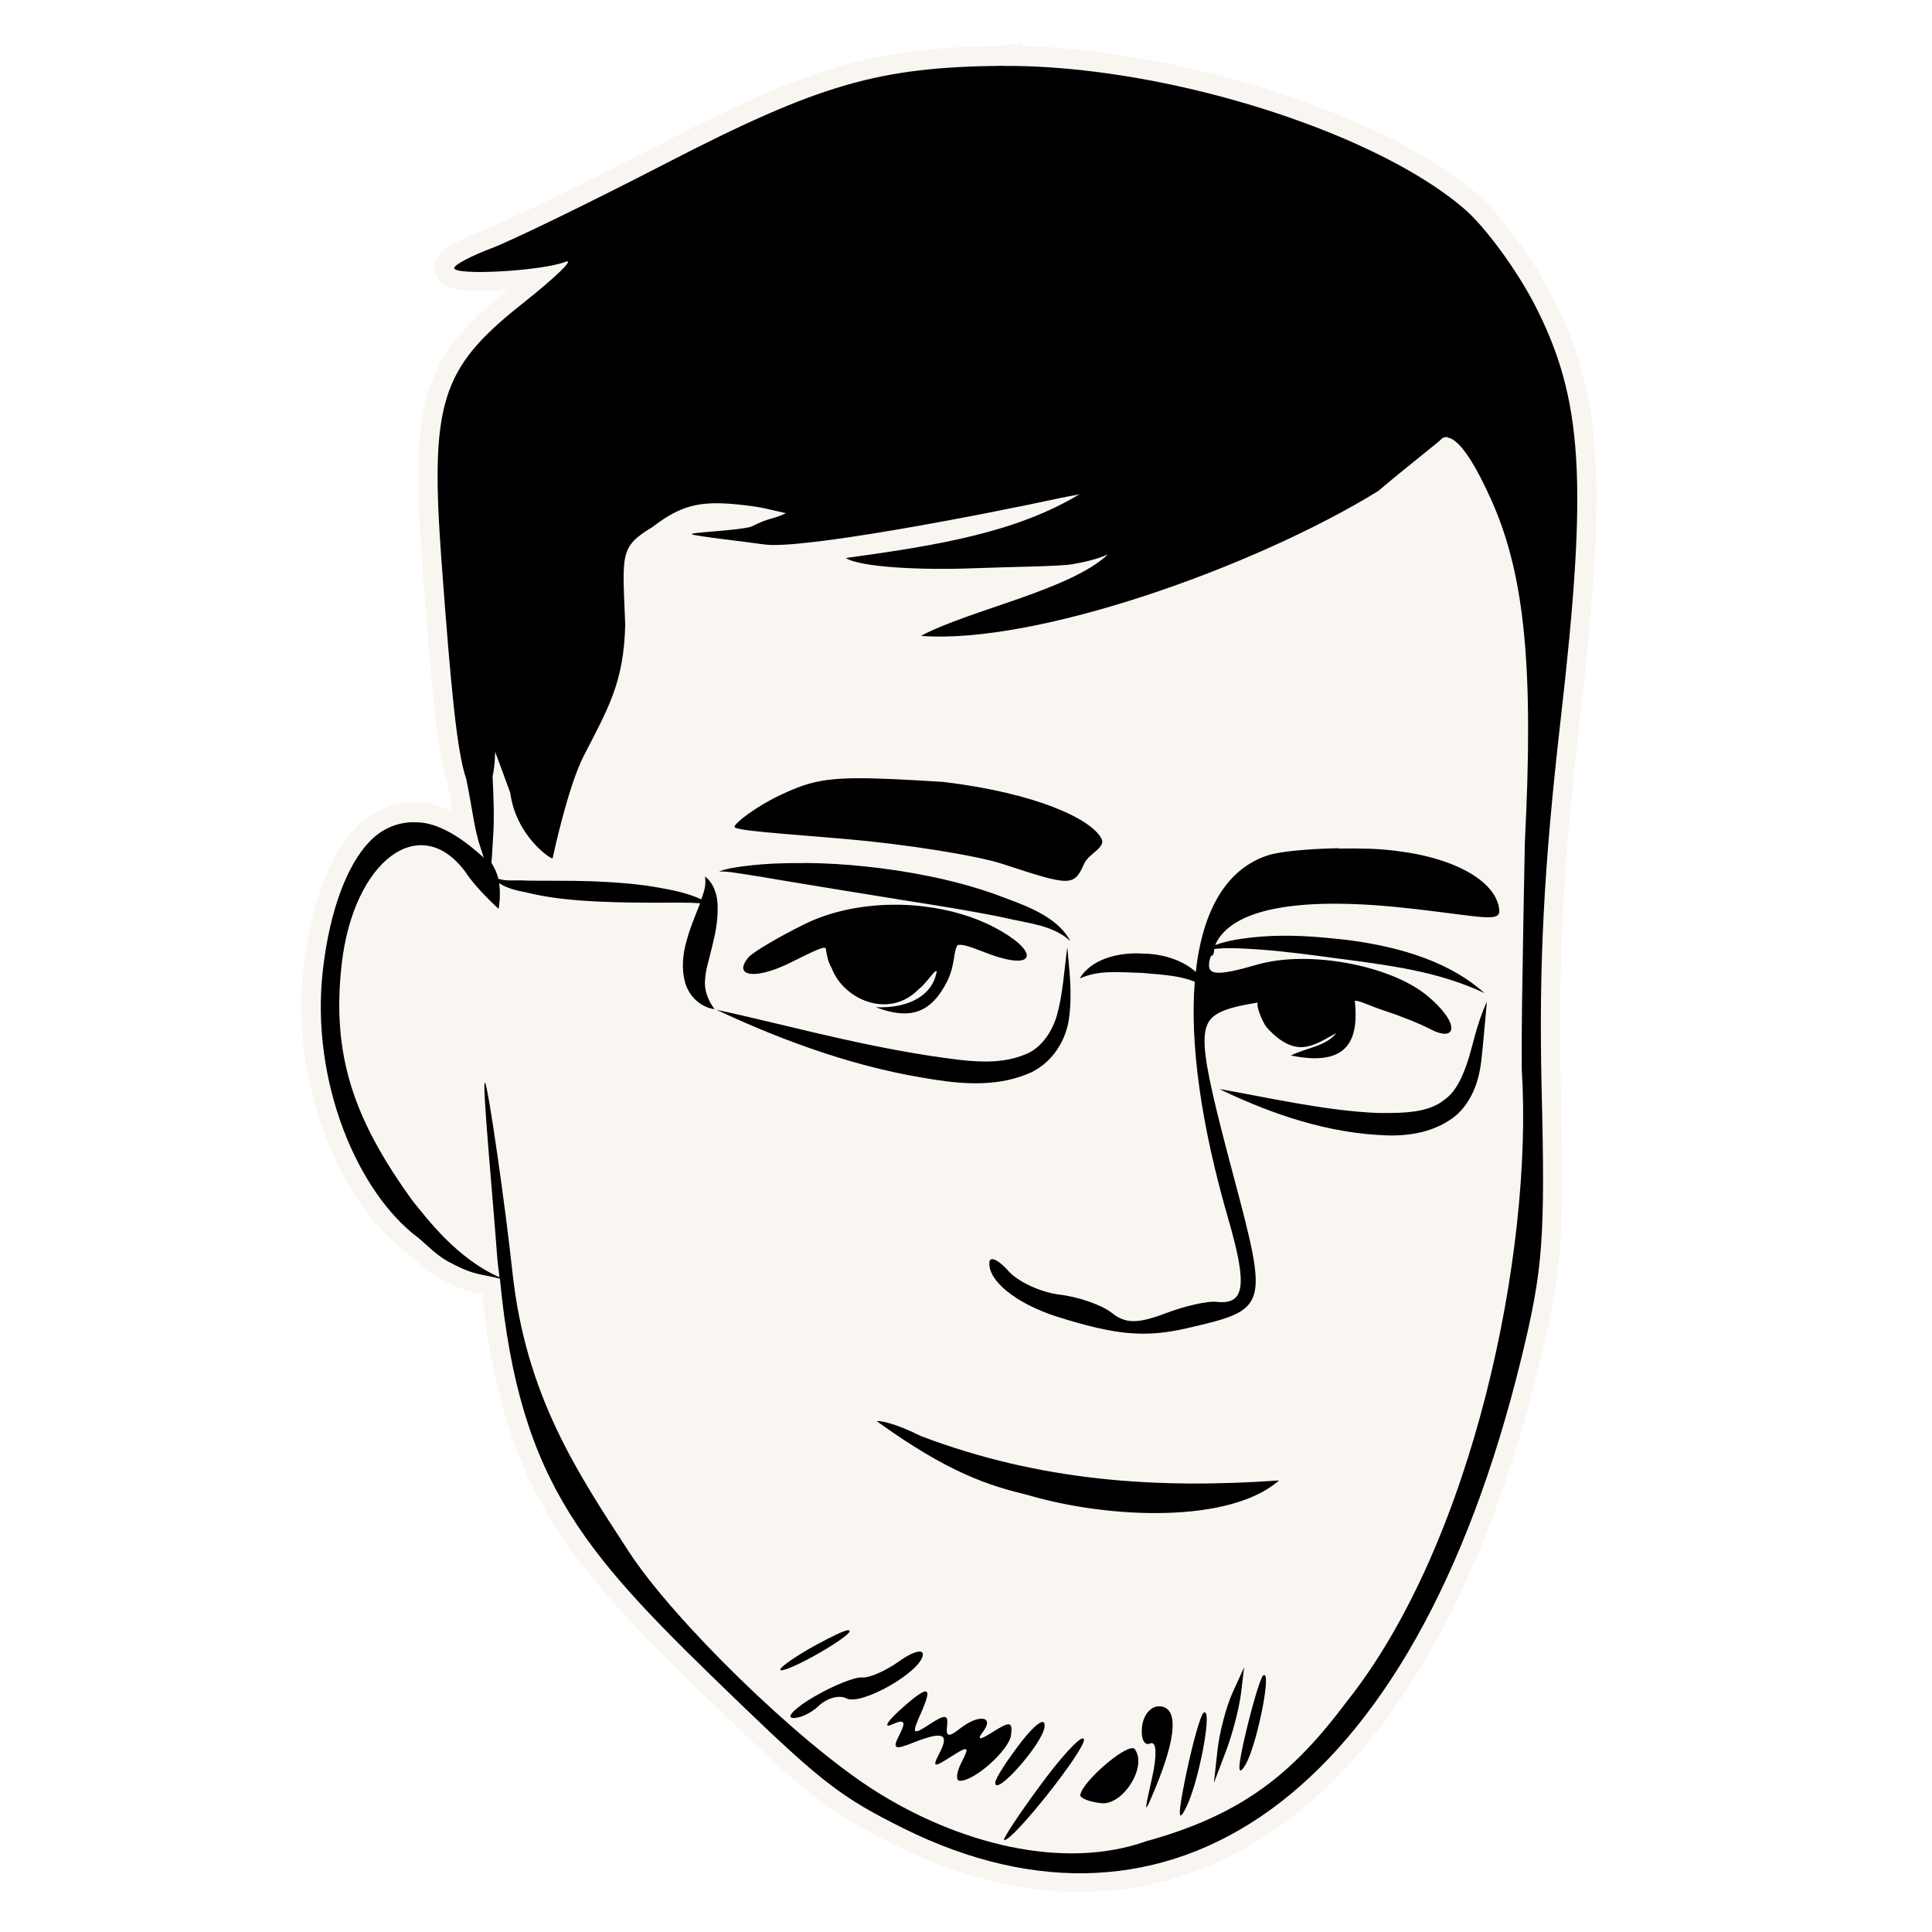
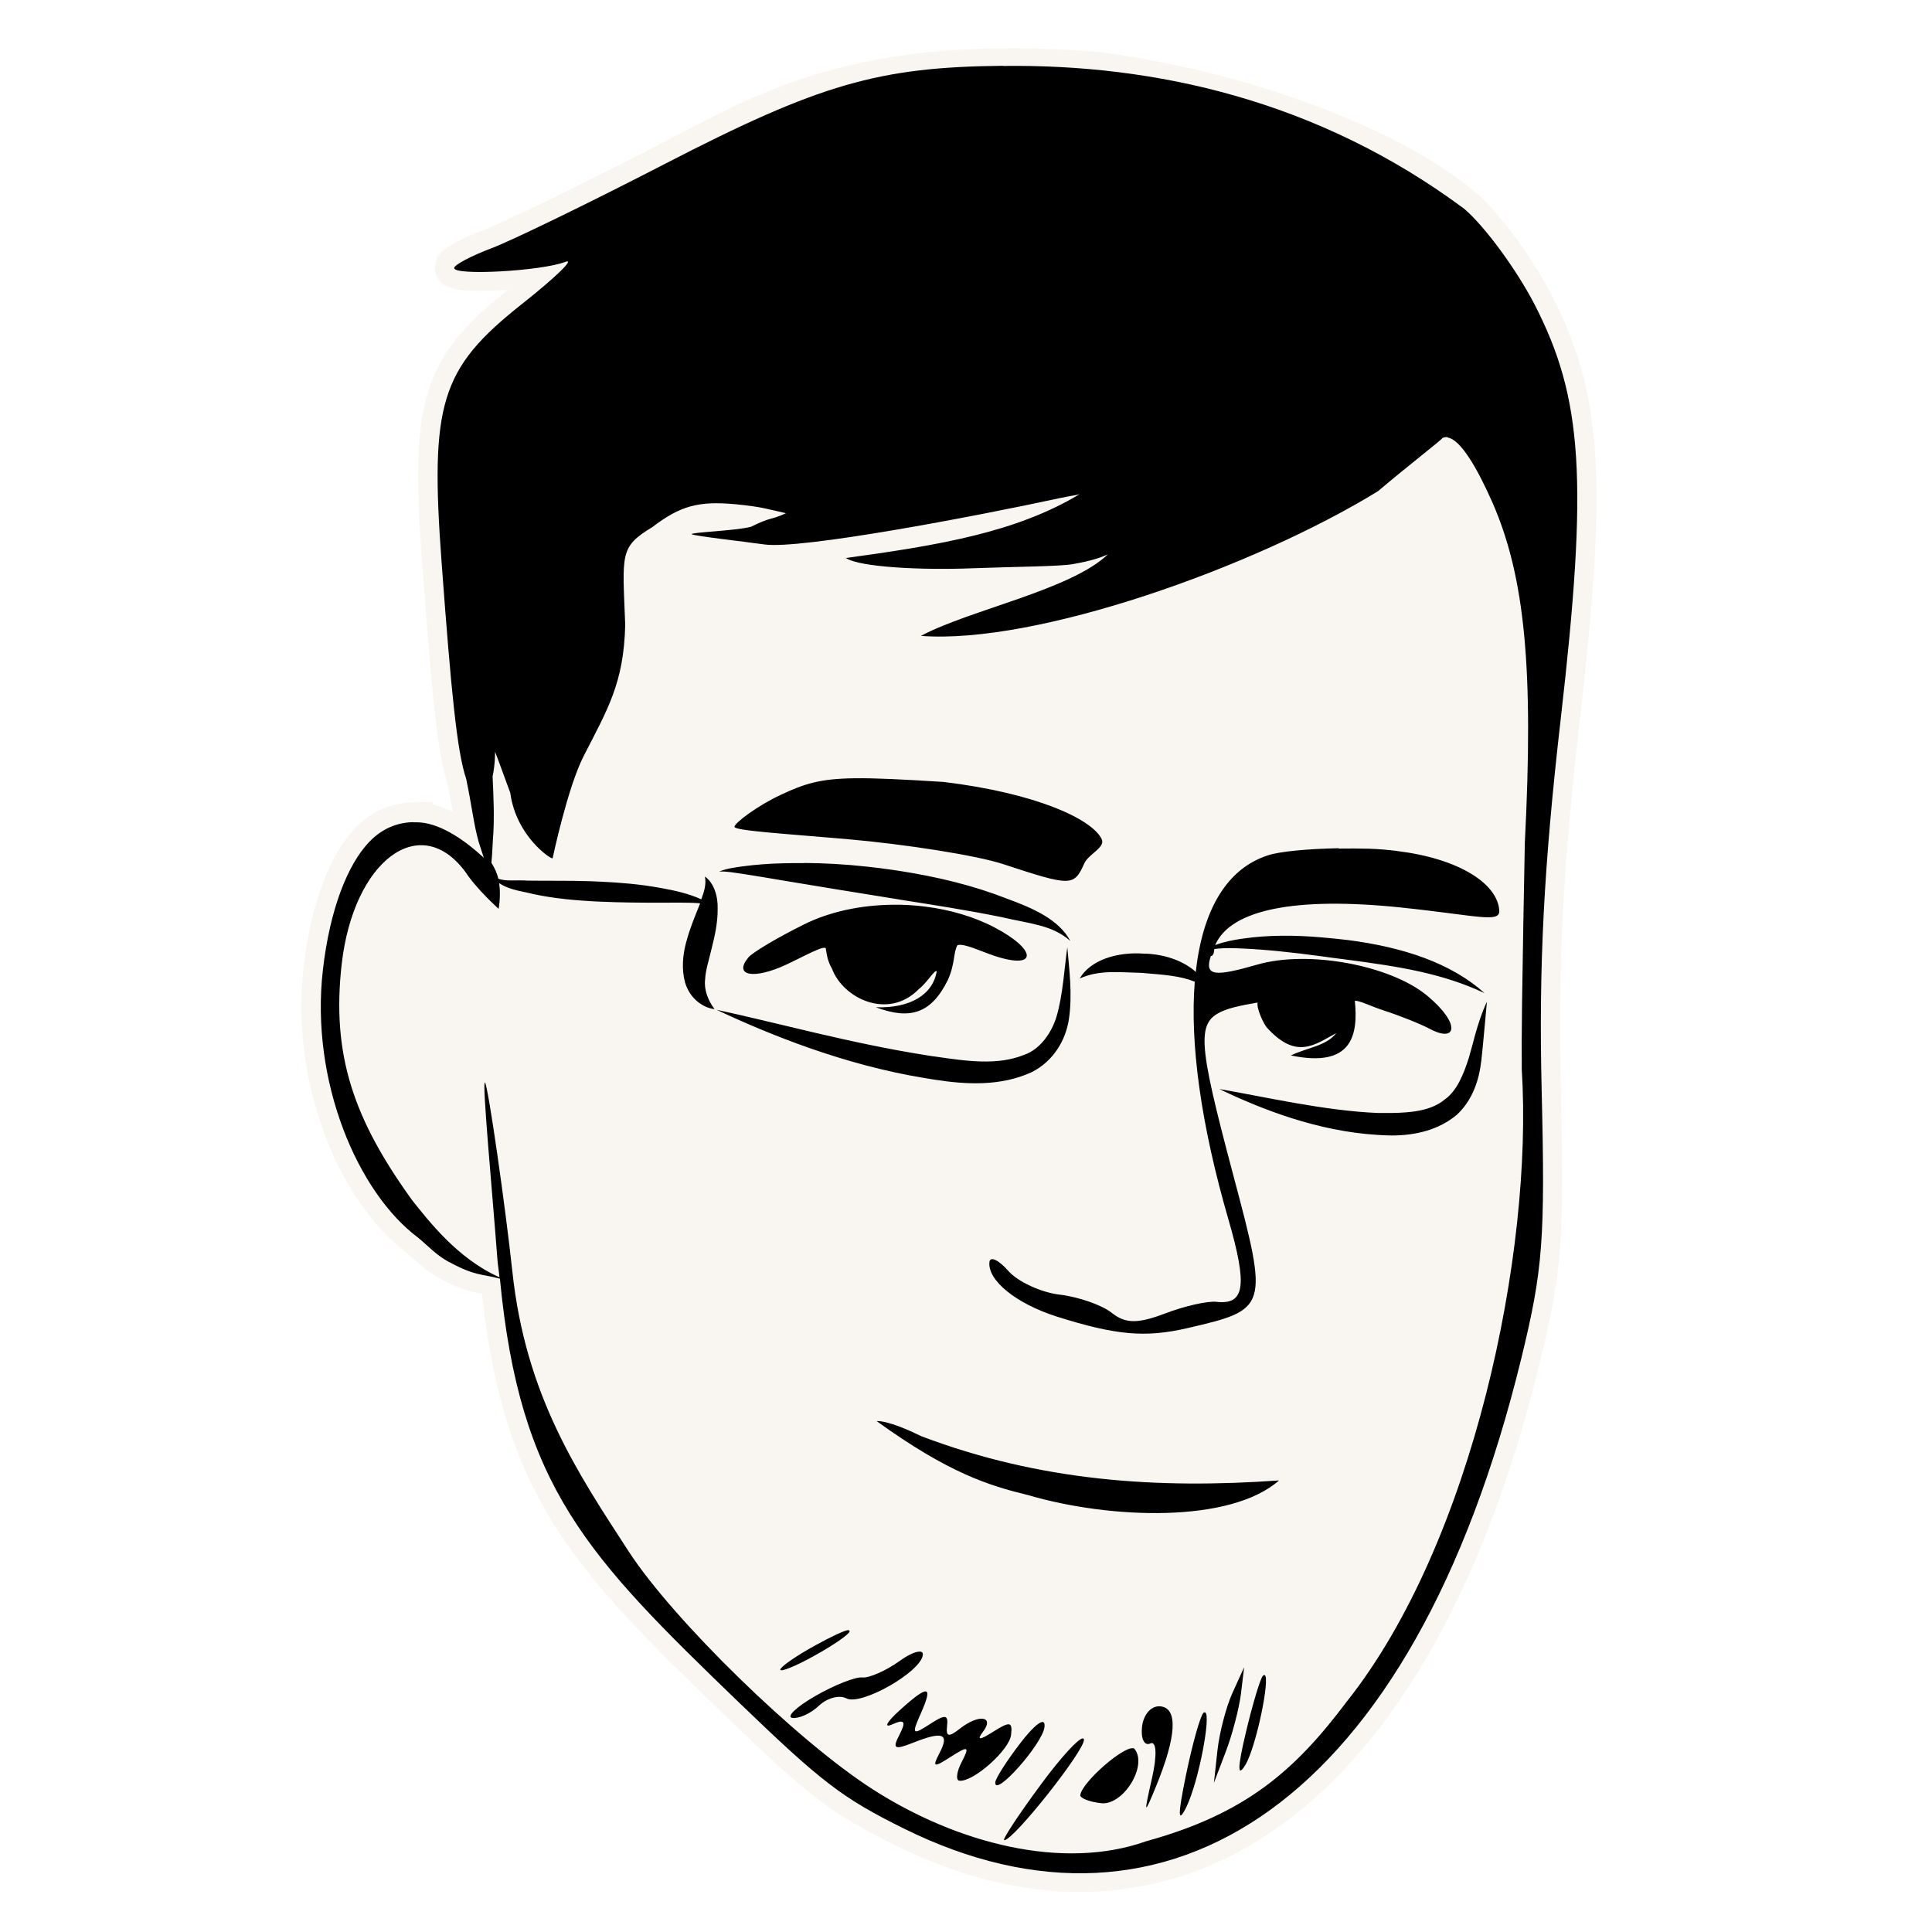
<svg xmlns="http://www.w3.org/2000/svg" width="50" height="50" version="1.1" viewBox="0 0 13.229 13.229">
-   <path transform="scale(.26458)" d="m25.961 1.688v0.002c-0.053 4.989e-4 -0.106 0.001-0.158 0.002-3.115 0.043-4.66 0.504-8.576 2.526-1.955 1.009-3.983 1.996-4.506 2.191-0.523 0.196-0.959 0.426-0.969 0.512-0.024 0.208 2.248 0.085 2.871-0.156 0.272-0.105-0.24 0.393-1.137 1.105-2.089 1.659-2.366 2.557-2.061 6.686 0.245 3.313 0.395 4.886 0.637 5.586 0.159 0.763 0.19 1.144 0.322 1.627 0.045 0.15 0.097 0.299 0.137 0.418-0.466-0.43-1.081-0.87-1.643-0.914-0.06-0.004-0.122-0.004-0.182-0.004v-0.004c-0.418 0.008-0.82 0.168-1.158 0.529-0.535 0.57-1.002 1.707-1.184 3.291-0.332 2.889 0.904 5.773 2.467 6.934 0.269 0.225 0.503 0.488 0.85 0.654 0.636 0.337 0.782 0.275 1.262 0.404 0.517 5.397 2.244 7.167 6.182 10.965 2.145 2.069 2.669 2.471 4.279 3.268 6.79 3.361 13.149-0.59 15.977-12.189 0.556-2.282 0.615-3.067 0.523-6.949-0.076-3.207 0.056-5.76 0.492-9.555 0.713-6.209 0.58-8.328-0.682-10.766-0.464-0.896-1.277-2.003-1.809-2.461-1.916-1.651-5.903-3.087-9.52-3.547-0.802-0.102-1.588-0.157-2.327-0.155-0.031 2.945e-4 -0.063 1.977e-4 -0.089 2.817e-4z" fill="#f9f6f1" stroke="#f9f6f1" />
-   <path transform="translate(0 -283.77)" d="m6.869 284.22v5.2e-4c-0.853 8e-3 -1.257 0.125-2.311 0.669-0.517 0.267-1.054 0.528-1.192 0.58-0.138 0.052-0.254 0.113-0.256 0.135-0.006 0.055 0.595 0.022 0.76-0.041 0.072-0.028-0.063 0.104-0.301 0.292-0.553 0.439-0.626 0.677-0.545 1.769 0.065 0.877 0.105 1.293 0.168 1.478 0.042 0.202 0.05 0.303 0.085 0.43 0.012 0.04 0.026 0.079 0.036 0.111-0.123-0.114-0.286-0.23-0.435-0.242-0.016-1e-3 -0.032-1e-3 -0.048-1e-3v-1e-3c-0.11 2e-3 -0.217 0.044-0.306 0.14-0.142 0.151-0.265 0.452-0.313 0.871-0.088 0.764 0.239 1.527 0.653 1.835 0.071 0.059 0.133 0.129 0.225 0.173 0.168 0.089 0.207 0.073 0.334 0.107 0.137 1.428 0.594 1.896 1.636 2.901 0.568 0.547 0.706 0.654 1.132 0.865 1.796 0.889 3.479-0.156 4.227-3.225 0.147-0.604 0.163-0.811 0.138-1.839-0.02-0.849 0.015-1.524 0.13-2.528 0.189-1.643 0.153-2.203-0.18-2.848-0.123-0.237-0.338-0.53-0.479-0.651-0.507-0.437-1.562-0.817-2.519-0.938-0.221-0.028-0.437-0.043-0.639-0.041zm3.043 2.546c0.088 0.012 0.203 0.208 0.309 0.449 0.221 0.508 0.281 1.137 0.22 2.324-0.007 0.366-0.014 0.746-0.019 1.098-0.003 0.225-0.003 0.331-0.002 0.456 0.079 1.251-0.333 3.239-1.198 4.328-0.357 0.475-0.693 0.769-1.375 0.957-0.567 0.201-1.29 0.017-1.871-0.356-0.518-0.332-1.364-1.157-1.67-1.627-0.351-0.54-0.707-1.067-0.798-1.921-0.046-0.431-0.165-1.266-0.187-1.291-0.023-0.026 0.052 0.77 0.084 1.199 0.004 0.056 0.01 0.081 0.015 0.134-0.287-0.127-0.487-0.389-0.598-0.528-0.398-0.551-0.554-0.992-0.482-1.619 0.081-0.706 0.537-1.05 0.848-0.627 0.072 0.112 0.226 0.251 0.226 0.251s0.017-0.083 0.004-0.176c0.05 0.035 0.121 0.051 0.187 0.064 0.137 0.034 0.28 0.05 0.431 0.059 0.026 2e-3 0.052 3e-3 0.078 4e-3 0.131 6e-3 0.267 7e-3 0.39 7e-3 0.116 5e-4 0.2-3e-3 0.29 4e-3 -0.002 6e-3 -0.005 0.012-0.007 0.018-0.028 0.071-0.064 0.155-0.087 0.244-0.001 3e-3 -0.002 7e-3 -0.003 0.01-0.022 0.083-0.031 0.179-0.006 0.271 0.034 0.113 0.125 0.173 0.202 0.182-0.047-0.061-0.073-0.137-0.065-0.202 0.003-0.066 0.026-0.132 0.045-0.214 0-2e-3 8.731e-4 -3e-3 0.001-4e-3 0.021-0.084 0.041-0.174 0.04-0.267 0.003-0.088-0.027-0.179-0.087-0.221 0.01 0.057-0.006 0.103-0.025 0.156-0.085-0.039-0.181-0.061-0.29-0.08-0.129-0.023-0.264-0.035-0.401-0.041-0.023-9.8e-4 -0.046-2e-3 -0.069-3e-3 -0.149-5e-3 -0.293-2e-3 -0.427-4e-3 -0.082-6e-3 -0.146 7e-3 -0.203-0.013-0.008-0.037-0.025-0.074-0.047-0.109 0.004-0.047 0.006-0.075 0.01-0.158 0.012-0.144 0.004-0.296-0.002-0.434 0.018-0.083 0.017-0.169 0.017-0.169s0.048 0.127 0.104 0.282c0.04 0.299 0.282 0.458 0.29 0.448 0 0 0.101-0.481 0.212-0.699 0.164-0.321 0.276-0.501 0.285-0.9-0.018-0.485-0.042-0.531 0.186-0.669 0.193-0.147 0.317-0.18 0.573-0.156 0.183 0.018 0.213 0.033 0.342 0.061-0.108 0.05-0.097 0.022-0.24 0.093-0.106 0.028-0.42 0.038-0.405 0.051 0.015 0.012 0.356 0.05 0.497 0.07 0.248 0.035 1.43-0.189 2.031-0.319 0.054-0.012 0.105-0.018 0.127-0.025-0.432 0.26-0.958 0.349-1.6 0.437 0.097 0.063 0.516 0.084 0.871 0.07 0.291-0.011 0.589-0.012 0.682-0.028 0.06-0.011 0.162-0.03 0.241-0.067-0.255 0.244-0.95 0.381-1.28 0.558 0.787 0.061 2.283-0.47 3.13-0.991 0.199-0.169 0.444-0.358 0.44-0.363 0.011-6e-3 0.024-8e-3 0.036-7e-3zm-4.061 2.333c-0.236 3e-3 -0.342 0.037-0.506 0.114-0.162 0.076-0.313 0.191-0.316 0.218-0.003 0.027 0.349 0.048 0.763 0.084 0.414 0.036 0.897 0.113 1.074 0.171 0.472 0.155 0.487 0.155 0.56-7e-3 0.032-0.064 0.146-0.107 0.117-0.165-0.069-0.137-0.451-0.314-1.084-0.39-0.276-0.017-0.465-0.027-0.607-0.025zm3.316 0.479c-0.21 4e-3 -0.406 0.022-0.486 0.049-0.28 0.091-0.446 0.371-0.493 0.798-0.082-0.074-0.207-0.119-0.34-0.125-0.005 1e-5 -0.01 0-0.014 0-0.184-0.014-0.367 0.043-0.441 0.17 0.133-0.059 0.255-0.043 0.434-0.038 0 0 0.007 1e-3 0.007 1e-3 0.14 0.012 0.248 0.019 0.347 0.059-0.034 0.423 0.042 0.979 0.231 1.63 0.131 0.453 0.112 0.584-0.083 0.562-0.06-7e-3 -0.219 0.029-0.352 0.08-0.188 0.071-0.271 0.07-0.365-5e-3 -0.067-0.053-0.227-0.109-0.355-0.124-0.128-0.015-0.287-0.088-0.353-0.163-0.066-0.075-0.124-0.102-0.129-0.061-0.014 0.126 0.182 0.285 0.461 0.374 0.406 0.128 0.605 0.146 0.895 0.079 0.553-0.128 0.556-0.136 0.314-1.046-0.249-0.937-0.255-1.053-0.058-1.131 0.072-0.029 0.225-0.052 0.225-0.052-0.011 0.024 0.027 0.122 0.059 0.167 0.206 0.23 0.332 0.12 0.479 0.042-0.071 0.09-0.197 0.098-0.311 0.153 0.418 0.087 0.462-0.137 0.438-0.374 0.03-4e-3 0.111 0.038 0.198 0.066 0.108 0.035 0.252 0.092 0.319 0.128 0.182 0.095 0.208-0.038-0.02-0.228-0.253-0.211-0.818-0.315-1.165-0.214-0.292 0.084-0.364 0.08-0.318-0.059 0.007-5e-4 0.011-3e-3 0.014-8e-3 0.007-9e-3 0.008-0.025 0.01-0.04 0.006-5e-4 0.012-5.5e-4 0.018-2e-3 0.058-6e-3 0.116-4e-3 0.179-1e-3 0.173 8e-3 0.34 0.027 0.529 0.052 0.057 8e-3 0.115 0.016 0.173 0.023 0.384 0.05 0.666 0.097 0.951 0.23-0.228-0.205-0.555-0.314-0.934-0.363-0.059-7e-3 -0.118-0.013-0.176-0.018-0.19-0.017-0.373-0.017-0.546 8e-3 -0.064 9e-3 -0.125 0.021-0.182 0.042-0.002 5.1e-4 -0.004 2e-3 -0.006 2e-3 0-1e-3 6.879e-4 -2e-3 0.001-3e-3 0.108-0.241 0.55-0.329 1.272-0.254 0.525 0.055 0.679 0.109 0.672 0.019-0.014-0.186-0.281-0.355-0.701-0.406v-5.3e-4c-0.06-7e-3 -0.123-0.013-0.189-0.015-0.069-2e-3 -0.14-2e-3 -0.21-1e-3zm-3.661 0.102c-0.046-5.1e-4 -0.092 3e-5 -0.137 1e-3 -0.099 2e-3 -0.192 9e-3 -0.282 0.021-0.057 8e-3 -0.113 0.015-0.163 0.036 0.055-3e-3 0.104 8e-3 0.163 0.016 0.092 0.014 0.174 0.028 0.274 0.045 0.203 0.034 0.515 0.085 0.74 0.121 0.002 0 0.052 8e-3 0.054 9e-3 0.253 0.04 0.467 0.073 0.699 0.12 0.2 0.047 0.349 0.053 0.475 0.164-0.079-0.147-0.254-0.224-0.438-0.291-0.224-0.088-0.468-0.147-0.721-0.187-0.013-2e-3 -0.026-4e-3 -0.039-6e-3 -0.066-0.01-0.131-0.018-0.195-0.025-0.146-0.016-0.289-0.024-0.428-0.025zm0.608 0.285c-0.218 2e-3 -0.433 0.047-0.609 0.135-0.18 0.089-0.351 0.191-0.38 0.225-0.106 0.127 0.036 0.154 0.259 0.05 0.12-0.056 0.278-0.146 0.271-0.105 0.005 0.02 0.008 0.077 0.041 0.131 0.077 0.208 0.388 0.355 0.596 0.141 0.052-0.039 0.111-0.138 0.122-0.121-0.027 0.161-0.183 0.254-0.417 0.246 0.232 0.087 0.378 0.046 0.493-0.186 0.051-0.113 0.037-0.19 0.066-0.239 0.043-0.016 0.167 0.045 0.256 0.074 0.293 0.096 0.291-0.042-0.003-0.196-0.141-0.074-0.307-0.122-0.48-0.143-0.072-9e-3 -0.144-0.013-0.217-0.012zm1.194 0.292c-0.019 0.134-0.03 0.329-0.074 0.475-0.035 0.114-0.114 0.224-0.222 0.261-0.18 0.073-0.389 0.044-0.612 0.011-0.018-2e-3 -0.036-5e-3 -0.054-8e-3 -0.523-0.082-1.034-0.225-1.44-0.312 0.369 0.174 0.877 0.377 1.415 0.466 0.024 4e-3 0.049 8e-3 0.073 0.012 0.222 0.035 0.457 0.047 0.669-0.05 0.151-0.075 0.235-0.222 0.256-0.363 0.026-0.173 0.001-0.353-0.011-0.494zm2.872 0.375c-0.035 0.075-0.059 0.152-0.078 0.219-0.014 0.052-0.028 0.106-0.045 0.164-0.035 0.11-0.081 0.225-0.165 0.284-0.092 0.076-0.224 0.09-0.366 0.092-0.029 5e-4 -0.058 0-0.087 0-0.368-0.014-0.789-0.113-1.09-0.164 0.288 0.138 0.671 0.289 1.083 0.314 0.031 2e-3 0.064 4e-3 0.096 4e-3 0.158 0 0.323-0.035 0.451-0.145 0.11-0.105 0.15-0.245 0.164-0.367 0.01-0.081 0.031-0.331 0.038-0.4zm-4.177 2.869c0.493 0.356 0.768 0.441 1.035 0.506 0.566 0.166 1.386 0.194 1.72-0.1-0.835 0.059-1.635 6e-3 -2.45-0.303-0.173-0.085-0.258-0.101-0.289-0.103-0.011-5e-4 -0.016 0-0.016 0zm-0.193 1.431c-0.022-2e-3 -0.125 0.048-0.225 0.103-0.131 0.072-0.24 0.147-0.242 0.167-0.002 0.02 0.103-0.022 0.234-0.095s0.239-0.147 0.241-0.167c0-2e-3 -6.35e-4 -4e-3 -0.004-4e-3 0-2e-3 -0.001-4e-3 -0.005-4e-3zm0.485 0.147c-0.028 5e-4 -0.078 0.023-0.136 0.065-0.093 0.066-0.207 0.117-0.255 0.112-0.047-5e-3 -0.193 0.053-0.323 0.128-0.13 0.075-0.2 0.143-0.155 0.149 0.045 6e-3 0.127-0.031 0.182-0.084 0.055-0.052 0.139-0.075 0.187-0.05 0.101 0.053 0.51-0.18 0.524-0.297 0.001-0.012-0.003-0.019-0.012-0.022-0.003-1e-3 -0.007-1e-3 -0.011-1e-3zm2.224 0.107-0.08 0.176c-0.044 0.097-0.09 0.275-0.103 0.396l-0.024 0.22 0.081-0.213c0.045-0.117 0.091-0.295 0.104-0.396zm0.139 0.054c-0.003-1e-3 -0.006 6.3e-4 -0.01 4e-3 -0.017 0.015-0.07 0.19-0.117 0.388-0.058 0.243-0.059 0.315-0.003 0.222 0.074-0.124 0.172-0.602 0.131-0.614zm-2.319 0.112c-0.023-3e-3 -0.082 0.041-0.182 0.132-0.087 0.079-0.108 0.121-0.047 0.093 0.083-0.037 0.096-0.02 0.05 0.069-0.051 0.098-0.037 0.108 0.087 0.059 0.208-0.083 0.256-0.066 0.187 0.067-0.052 0.1-0.043 0.104 0.077 0.027 0.12-0.077 0.13-0.072 0.074 0.036-0.035 0.067-0.042 0.125-0.016 0.128 0.094 0.011 0.342-0.209 0.354-0.313 0.011-0.092-0.007-0.095-0.123-0.022-0.092 0.059-0.114 0.059-0.07 1e-3 0.083-0.109-0.029-0.124-0.158-0.022-0.076 0.06-0.096 0.056-0.087-0.019 0.009-0.079-0.013-0.081-0.12-0.011-0.117 0.076-0.124 0.069-0.061-0.072 0.044-0.099 0.058-0.15 0.035-0.153zm1.608 0.102c-0.062-7e-3 -0.117 0.053-0.127 0.138-0.01 0.083 0.016 0.135 0.056 0.116 0.043-0.02 0.048 0.079 0.012 0.238-0.057 0.252-0.055 0.257 0.026 0.06 0.142-0.345 0.153-0.539 0.033-0.552zm0.304 0.041c-0.003-1e-3 -0.006-4.2e-4 -0.01 3e-3 -0.021 0.017-0.075 0.208-0.12 0.425-0.057 0.276-0.057 0.341 0.003 0.219 0.084-0.174 0.17-0.63 0.128-0.646zm-1.115 0.066v5.3e-4c-0.025 2e-3 -0.076 0.05-0.144 0.137-0.095 0.123-0.175 0.247-0.177 0.276-0.007 0.109 0.324-0.264 0.337-0.379 0.002-0.018-7.672e-4 -0.029-0.007-0.033-0.002-2e-3 -0.005-2e-3 -0.009-2e-3zm0.278 0.112c-0.033 3e-3 -0.151 0.132-0.286 0.315-0.154 0.208-0.267 0.381-0.252 0.382 0.06 7e-3 0.56-0.625 0.546-0.69-0.001-5e-3 -0.004-7e-3 -0.009-6e-3zm0.344 0.068c-0.068-0.012-0.347 0.23-0.361 0.32-0.003 0.021 0.061 0.047 0.143 0.056 0.151 0.017 0.32-0.256 0.229-0.371-0.002-3e-3 -0.006-5e-3 -0.01-6e-3z" stroke-width=".074" />
+   <path transform="scale(.26458)" d="m17.227 4.217c-1.955 1.009-3.983 1.996-4.506 2.191-0.523 0.196-0.959 0.426-0.969 0.512-0.024 0.208 2.248 0.085 2.871-0.156 0.272-0.105-0.24 0.393-1.137 1.105-2.089 1.659-2.366 2.557-2.061 6.686 0.245 3.313 0.395 4.886 0.637 5.586 0.159 0.763 0.19 1.144 0.322 1.627 0.045 0.15 0.097 0.299 0.137 0.418-0.466-0.43-1.081-0.87-1.643-0.914-0.06-0.004-0.122-0.004-0.182-0.004v-0.004c-0.418 0.008-0.82 0.168-1.158 0.529-0.535 0.57-1.002 1.707-1.184 3.291-0.332 2.889 0.904 5.773 2.467 6.934 0.269 0.225 0.503 0.488 0.85 0.654 0.636 0.337 0.782 0.275 1.262 0.404 0.517 5.397 2.244 7.167 6.182 10.965 2.145 2.069 2.669 2.471 4.279 3.268 6.79 3.361 13.149-0.59 15.977-12.189 0.556-2.282 0.615-3.067 0.523-6.949-0.076-3.207 0.056-5.76 0.492-9.555 0.713-6.209 0.58-8.328-0.682-10.766-0.464-0.896-1.277-2.003-1.809-2.461-1.916-1.651-5.903-3.087-9.52-3.547-6.209-0.489-8.571 1.053-11.151 2.375z" fill="#f9f6f1" stroke="#f9f6f1" />
+   <path transform="translate(0,-283.77)" d="m6.869 284.22v5.2e-4c-0.853 8e-3 -1.257 0.125-2.311 0.669-0.517 0.267-1.054 0.528-1.192 0.58-0.138 0.052-0.254 0.113-0.256 0.135-0.006 0.055 0.595 0.022 0.76-0.041 0.072-0.028-0.063 0.104-0.301 0.292-0.553 0.439-0.626 0.677-0.545 1.769 0.065 0.877 0.105 1.293 0.168 1.478 0.042 0.202 0.05 0.303 0.085 0.43 0.012 0.04 0.026 0.079 0.036 0.111-0.123-0.114-0.286-0.23-0.435-0.242-0.016-1e-3 -0.032-1e-3 -0.048-1e-3v-1e-3c-0.11 2e-3 -0.217 0.044-0.306 0.14-0.142 0.151-0.265 0.452-0.313 0.871-0.088 0.764 0.239 1.527 0.653 1.835 0.071 0.059 0.133 0.129 0.225 0.173 0.168 0.089 0.207 0.073 0.334 0.107 0.137 1.428 0.594 1.896 1.636 2.901 0.568 0.547 0.706 0.654 1.132 0.865 1.796 0.889 3.479-0.156 4.227-3.225 0.147-0.604 0.163-0.811 0.138-1.839-0.02-0.849 0.015-1.524 0.13-2.528 0.189-1.643 0.153-2.203-0.18-2.848-0.123-0.237-0.338-0.53-0.479-0.651-1.003-0.746-2.123-0.992-3.158-0.979zm3.043 2.546c0.088 0.012 0.203 0.208 0.309 0.449 0.221 0.508 0.281 1.137 0.22 2.324-0.007 0.366-0.014 0.746-0.019 1.098-0.003 0.225-0.003 0.331-0.002 0.456 0.079 1.251-0.333 3.239-1.198 4.328-0.357 0.475-0.693 0.769-1.375 0.957-0.567 0.201-1.29 0.017-1.871-0.356-0.518-0.332-1.364-1.157-1.67-1.627-0.351-0.54-0.707-1.067-0.798-1.921-0.046-0.431-0.165-1.266-0.187-1.291-0.023-0.026 0.052 0.77 0.084 1.199 0.004 0.056 0.01 0.081 0.015 0.134-0.287-0.127-0.487-0.389-0.598-0.528-0.398-0.551-0.554-0.992-0.482-1.619 0.081-0.706 0.537-1.05 0.848-0.627 0.072 0.112 0.226 0.251 0.226 0.251s0.017-0.083 0.004-0.176c0.05 0.035 0.121 0.051 0.187 0.064 0.137 0.034 0.28 0.05 0.431 0.059 0.026 2e-3 0.052 3e-3 0.078 4e-3 0.131 6e-3 0.267 7e-3 0.39 7e-3 0.116 5e-4 0.2-3e-3 0.29 4e-3 -0.002 6e-3 -0.005 0.012-0.007 0.018-0.028 0.071-0.064 0.155-0.087 0.244-0.001 3e-3 -0.002 7e-3 -0.003 0.01-0.022 0.083-0.031 0.179-0.006 0.271 0.034 0.113 0.125 0.173 0.202 0.182-0.047-0.061-0.073-0.137-0.065-0.202 0.003-0.066 0.026-0.132 0.045-0.214 0-2e-3 8.731e-4 -3e-3 0.001-4e-3 0.021-0.084 0.041-0.174 0.04-0.267 0.003-0.088-0.027-0.179-0.087-0.221 0.01 0.057-0.006 0.103-0.025 0.156-0.085-0.039-0.181-0.061-0.29-0.08-0.129-0.023-0.264-0.035-0.401-0.041-0.023-9.8e-4 -0.046-2e-3 -0.069-3e-3 -0.149-5e-3 -0.293-2e-3 -0.427-4e-3 -0.082-6e-3 -0.146 7e-3 -0.203-0.013-0.008-0.037-0.025-0.074-0.047-0.109 0.004-0.047 0.006-0.075 0.01-0.158 0.012-0.144 0.004-0.296-0.002-0.434 0.018-0.083 0.017-0.169 0.017-0.169s0.048 0.127 0.104 0.282c0.04 0.299 0.282 0.458 0.29 0.448 0 0 0.101-0.481 0.212-0.699 0.164-0.321 0.276-0.501 0.285-0.9-0.018-0.485-0.042-0.531 0.186-0.669 0.193-0.147 0.317-0.18 0.573-0.156 0.183 0.018 0.213 0.033 0.342 0.061-0.108 0.05-0.097 0.022-0.24 0.093-0.106 0.028-0.42 0.038-0.405 0.051 0.015 0.012 0.356 0.05 0.497 0.07 0.248 0.035 1.43-0.189 2.031-0.319 0.054-0.012 0.105-0.018 0.127-0.025-0.432 0.26-0.958 0.349-1.6 0.437 0.097 0.063 0.516 0.084 0.871 0.07 0.291-0.011 0.589-0.012 0.682-0.028 0.06-0.011 0.162-0.03 0.241-0.067-0.255 0.244-0.95 0.381-1.28 0.558 0.787 0.061 2.283-0.47 3.13-0.991 0.199-0.169 0.444-0.358 0.44-0.363 0.011-6e-3 0.024-8e-3 0.036-7e-3zm-4.061 2.333c-0.236 3e-3 -0.342 0.037-0.506 0.114-0.162 0.076-0.313 0.191-0.316 0.218-0.003 0.027 0.349 0.048 0.763 0.084 0.414 0.036 0.897 0.113 1.074 0.171 0.472 0.155 0.487 0.155 0.56-7e-3 0.032-0.064 0.146-0.107 0.117-0.165-0.069-0.137-0.451-0.314-1.084-0.39-0.276-0.017-0.465-0.027-0.607-0.025zm3.316 0.479c-0.21 4e-3 -0.406 0.022-0.486 0.049-0.28 0.091-0.446 0.371-0.493 0.798-0.082-0.074-0.207-0.119-0.34-0.125-0.005 1e-5 -0.01 0-0.014 0-0.184-0.014-0.367 0.043-0.441 0.17 0.133-0.059 0.255-0.043 0.434-0.038 0 0 0.007 1e-3 0.007 1e-3 0.14 0.012 0.248 0.019 0.347 0.059-0.034 0.423 0.042 0.979 0.231 1.63 0.131 0.453 0.112 0.584-0.083 0.562-0.06-7e-3 -0.219 0.029-0.352 0.08-0.188 0.071-0.271 0.07-0.365-5e-3 -0.067-0.053-0.227-0.109-0.355-0.124-0.128-0.015-0.287-0.088-0.353-0.163-0.066-0.075-0.124-0.102-0.129-0.061-0.014 0.126 0.182 0.285 0.461 0.374 0.406 0.128 0.605 0.146 0.895 0.079 0.553-0.128 0.556-0.136 0.314-1.046-0.249-0.937-0.255-1.053-0.058-1.131 0.072-0.029 0.225-0.052 0.225-0.052-0.011 0.024 0.027 0.122 0.059 0.167 0.206 0.23 0.332 0.12 0.479 0.042-0.071 0.09-0.197 0.098-0.311 0.153 0.418 0.087 0.462-0.137 0.438-0.374 0.03-4e-3 0.111 0.038 0.198 0.066 0.108 0.035 0.252 0.092 0.319 0.128 0.182 0.095 0.208-0.038-0.02-0.228-0.253-0.211-0.818-0.315-1.165-0.214-0.292 0.084-0.364 0.08-0.318-0.059 0.007-5e-4 0.011-3e-3 0.014-8e-3 0.007-9e-3 0.008-0.025 0.01-0.04 0.006-5e-4 0.012-5.5e-4 0.018-2e-3 0.058-6e-3 0.116-4e-3 0.179-1e-3 0.173 8e-3 0.34 0.027 0.529 0.052 0.057 8e-3 0.115 0.016 0.173 0.023 0.384 0.05 0.666 0.097 0.951 0.23-0.228-0.205-0.555-0.314-0.934-0.363-0.059-7e-3 -0.118-0.013-0.176-0.018-0.19-0.017-0.373-0.017-0.546 8e-3 -0.064 9e-3 -0.125 0.021-0.182 0.042-0.002 5.1e-4 -0.004 2e-3 -0.006 2e-3 0-1e-3 6.879e-4 -2e-3 0.001-3e-3 0.108-0.241 0.55-0.329 1.272-0.254 0.525 0.055 0.679 0.109 0.672 0.019-0.014-0.186-0.281-0.355-0.701-0.406v-5.3e-4c-0.06-7e-3 -0.123-0.013-0.189-0.015-0.069-2e-3 -0.14-2e-3 -0.21-1e-3zm-3.661 0.102c-0.046-5.1e-4 -0.092 3e-5 -0.137 1e-3 -0.099 2e-3 -0.192 9e-3 -0.282 0.021-0.057 8e-3 -0.113 0.015-0.163 0.036 0.055-3e-3 0.104 8e-3 0.163 0.016 0.092 0.014 0.174 0.028 0.274 0.045 0.203 0.034 0.515 0.085 0.74 0.121 0.002 0 0.052 8e-3 0.054 9e-3 0.253 0.04 0.467 0.073 0.699 0.12 0.2 0.047 0.349 0.053 0.475 0.164-0.079-0.147-0.254-0.224-0.438-0.291-0.224-0.088-0.468-0.147-0.721-0.187-0.013-2e-3 -0.026-4e-3 -0.039-6e-3 -0.066-0.01-0.131-0.018-0.195-0.025-0.146-0.016-0.289-0.024-0.428-0.025zm0.608 0.285c-0.218 2e-3 -0.433 0.047-0.609 0.135-0.18 0.089-0.351 0.191-0.38 0.225-0.106 0.127 0.036 0.154 0.259 0.05 0.12-0.056 0.278-0.146 0.271-0.105 0.005 0.02 0.008 0.077 0.041 0.131 0.077 0.208 0.388 0.355 0.596 0.141 0.052-0.039 0.111-0.138 0.122-0.121-0.027 0.161-0.183 0.254-0.417 0.246 0.232 0.087 0.378 0.046 0.493-0.186 0.051-0.113 0.037-0.19 0.066-0.239 0.043-0.016 0.167 0.045 0.256 0.074 0.293 0.096 0.291-0.042-0.003-0.196-0.141-0.074-0.307-0.122-0.48-0.143-0.072-9e-3 -0.144-0.013-0.217-0.012zm1.194 0.292c-0.019 0.134-0.03 0.329-0.074 0.475-0.035 0.114-0.114 0.224-0.222 0.261-0.18 0.073-0.389 0.044-0.612 0.011-0.018-2e-3 -0.036-5e-3 -0.054-8e-3 -0.523-0.082-1.034-0.225-1.44-0.312 0.369 0.174 0.877 0.377 1.415 0.466 0.024 4e-3 0.049 8e-3 0.073 0.012 0.222 0.035 0.457 0.047 0.669-0.05 0.151-0.075 0.235-0.222 0.256-0.363 0.026-0.173 0.001-0.353-0.011-0.494zm2.872 0.375c-0.035 0.075-0.059 0.152-0.078 0.219-0.014 0.052-0.028 0.106-0.045 0.164-0.035 0.11-0.081 0.225-0.165 0.284-0.092 0.076-0.224 0.09-0.366 0.092-0.029 5e-4 -0.058 0-0.087 0-0.368-0.014-0.789-0.113-1.09-0.164 0.288 0.138 0.671 0.289 1.083 0.314 0.031 2e-3 0.064 4e-3 0.096 4e-3 0.158 0 0.323-0.035 0.451-0.145 0.11-0.105 0.15-0.245 0.164-0.367 0.01-0.081 0.031-0.331 0.038-0.4zm-4.177 2.869c0.493 0.356 0.768 0.441 1.035 0.506 0.566 0.166 1.386 0.194 1.72-0.1-0.835 0.059-1.635 6e-3 -2.45-0.303-0.173-0.085-0.258-0.101-0.289-0.103-0.011-5e-4 -0.016 0-0.016 0zm-0.193 1.431c-0.022-2e-3 -0.125 0.048-0.225 0.103-0.131 0.072-0.24 0.147-0.242 0.167-0.002 0.02 0.103-0.022 0.234-0.095s0.239-0.147 0.241-0.167c0-2e-3 -6.35e-4 -4e-3 -0.004-4e-3 0-2e-3 -0.001-4e-3 -0.005-4e-3zm0.485 0.147c-0.028 5e-4 -0.078 0.023-0.136 0.065-0.093 0.066-0.207 0.117-0.255 0.112-0.047-5e-3 -0.193 0.053-0.323 0.128-0.13 0.075-0.2 0.143-0.155 0.149 0.045 6e-3 0.127-0.031 0.182-0.084 0.055-0.052 0.139-0.075 0.187-0.05 0.101 0.053 0.51-0.18 0.524-0.297 0.001-0.012-0.003-0.019-0.012-0.022-0.003-1e-3 -0.007-1e-3 -0.011-1e-3zm2.224 0.107-0.08 0.176c-0.044 0.097-0.09 0.275-0.103 0.396l-0.024 0.22 0.081-0.213c0.045-0.117 0.091-0.295 0.104-0.396zm0.139 0.054c-0.003-1e-3 -0.006 6.3e-4 -0.01 4e-3 -0.017 0.015-0.07 0.19-0.117 0.388-0.058 0.243-0.059 0.315-0.003 0.222 0.074-0.124 0.172-0.602 0.131-0.614zm-2.319 0.112c-0.023-3e-3 -0.082 0.041-0.182 0.132-0.087 0.079-0.108 0.121-0.047 0.093 0.083-0.037 0.096-0.02 0.05 0.069-0.051 0.098-0.037 0.108 0.087 0.059 0.208-0.083 0.256-0.066 0.187 0.067-0.052 0.1-0.043 0.104 0.077 0.027 0.12-0.077 0.13-0.072 0.074 0.036-0.035 0.067-0.042 0.125-0.016 0.128 0.094 0.011 0.342-0.209 0.354-0.313 0.011-0.092-0.007-0.095-0.123-0.022-0.092 0.059-0.114 0.059-0.07 1e-3 0.083-0.109-0.029-0.124-0.158-0.022-0.076 0.06-0.096 0.056-0.087-0.019 0.009-0.079-0.013-0.081-0.12-0.011-0.117 0.076-0.124 0.069-0.061-0.072 0.044-0.099 0.058-0.15 0.035-0.153zm1.608 0.102c-0.062-7e-3 -0.117 0.053-0.127 0.138-0.01 0.083 0.016 0.135 0.056 0.116 0.043-0.02 0.048 0.079 0.012 0.238-0.057 0.252-0.055 0.257 0.026 0.06 0.142-0.345 0.153-0.539 0.033-0.552zm0.304 0.041c-0.003-1e-3 -0.006-4.2e-4 -0.01 3e-3 -0.021 0.017-0.075 0.208-0.12 0.425-0.057 0.276-0.057 0.341 0.003 0.219 0.084-0.174 0.17-0.63 0.128-0.646zm-1.115 0.066v5.3e-4c-0.025 2e-3 -0.076 0.05-0.144 0.137-0.095 0.123-0.175 0.247-0.177 0.276-0.007 0.109 0.324-0.264 0.337-0.379 0.002-0.018-7.672e-4 -0.029-0.007-0.033-0.002-2e-3 -0.005-2e-3 -0.009-2e-3zm0.278 0.112c-0.033 3e-3 -0.151 0.132-0.286 0.315-0.154 0.208-0.267 0.381-0.252 0.382 0.06 7e-3 0.56-0.625 0.546-0.69-0.001-5e-3 -0.004-7e-3 -0.009-6e-3zm0.344 0.068c-0.068-0.012-0.347 0.23-0.361 0.32-0.003 0.021 0.061 0.047 0.143 0.056 0.151 0.017 0.32-0.256 0.229-0.371-0.002-3e-3 -0.006-5e-3 -0.01-6e-3z" stroke-width=".074" />
</svg>
